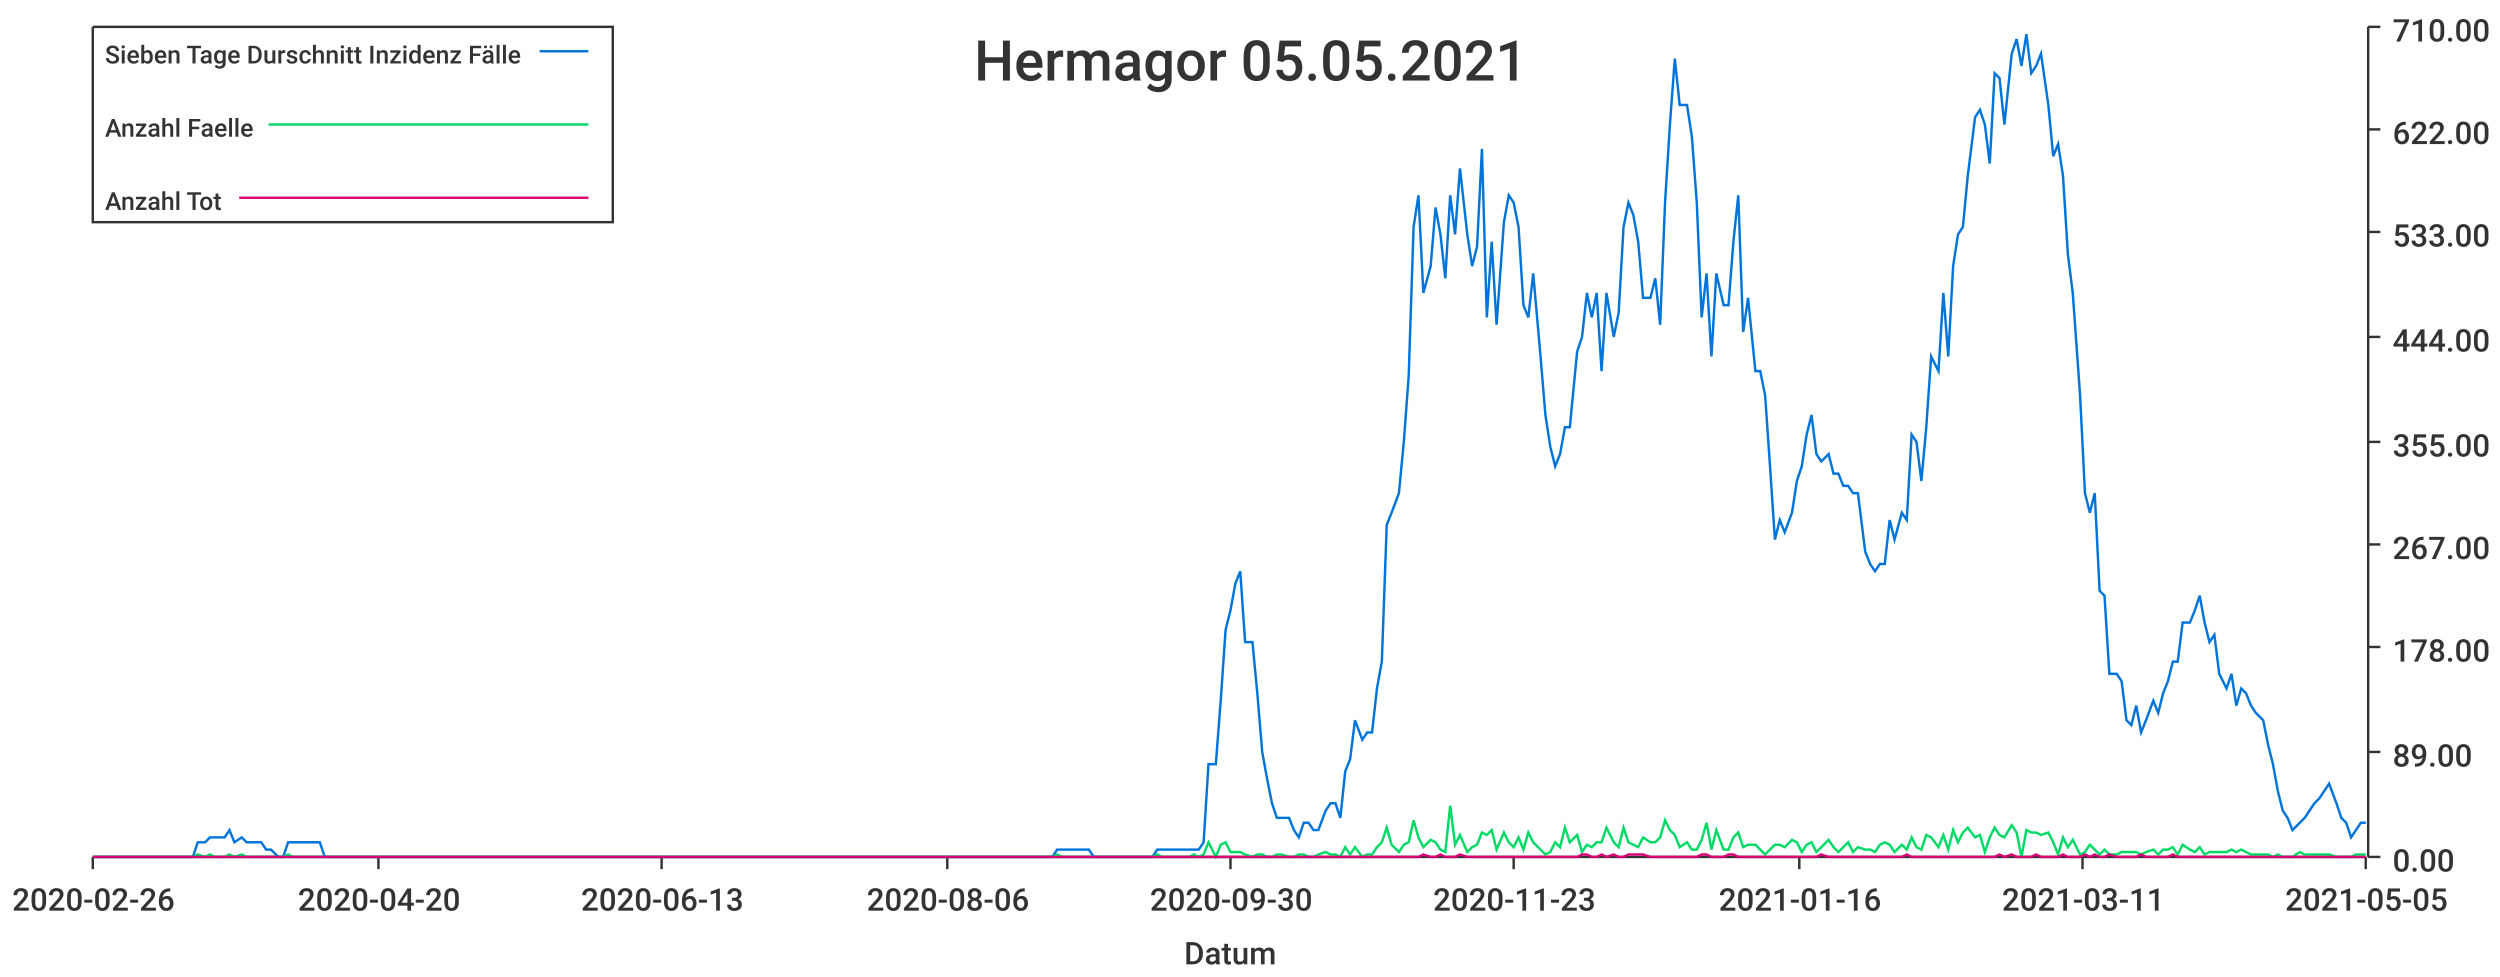
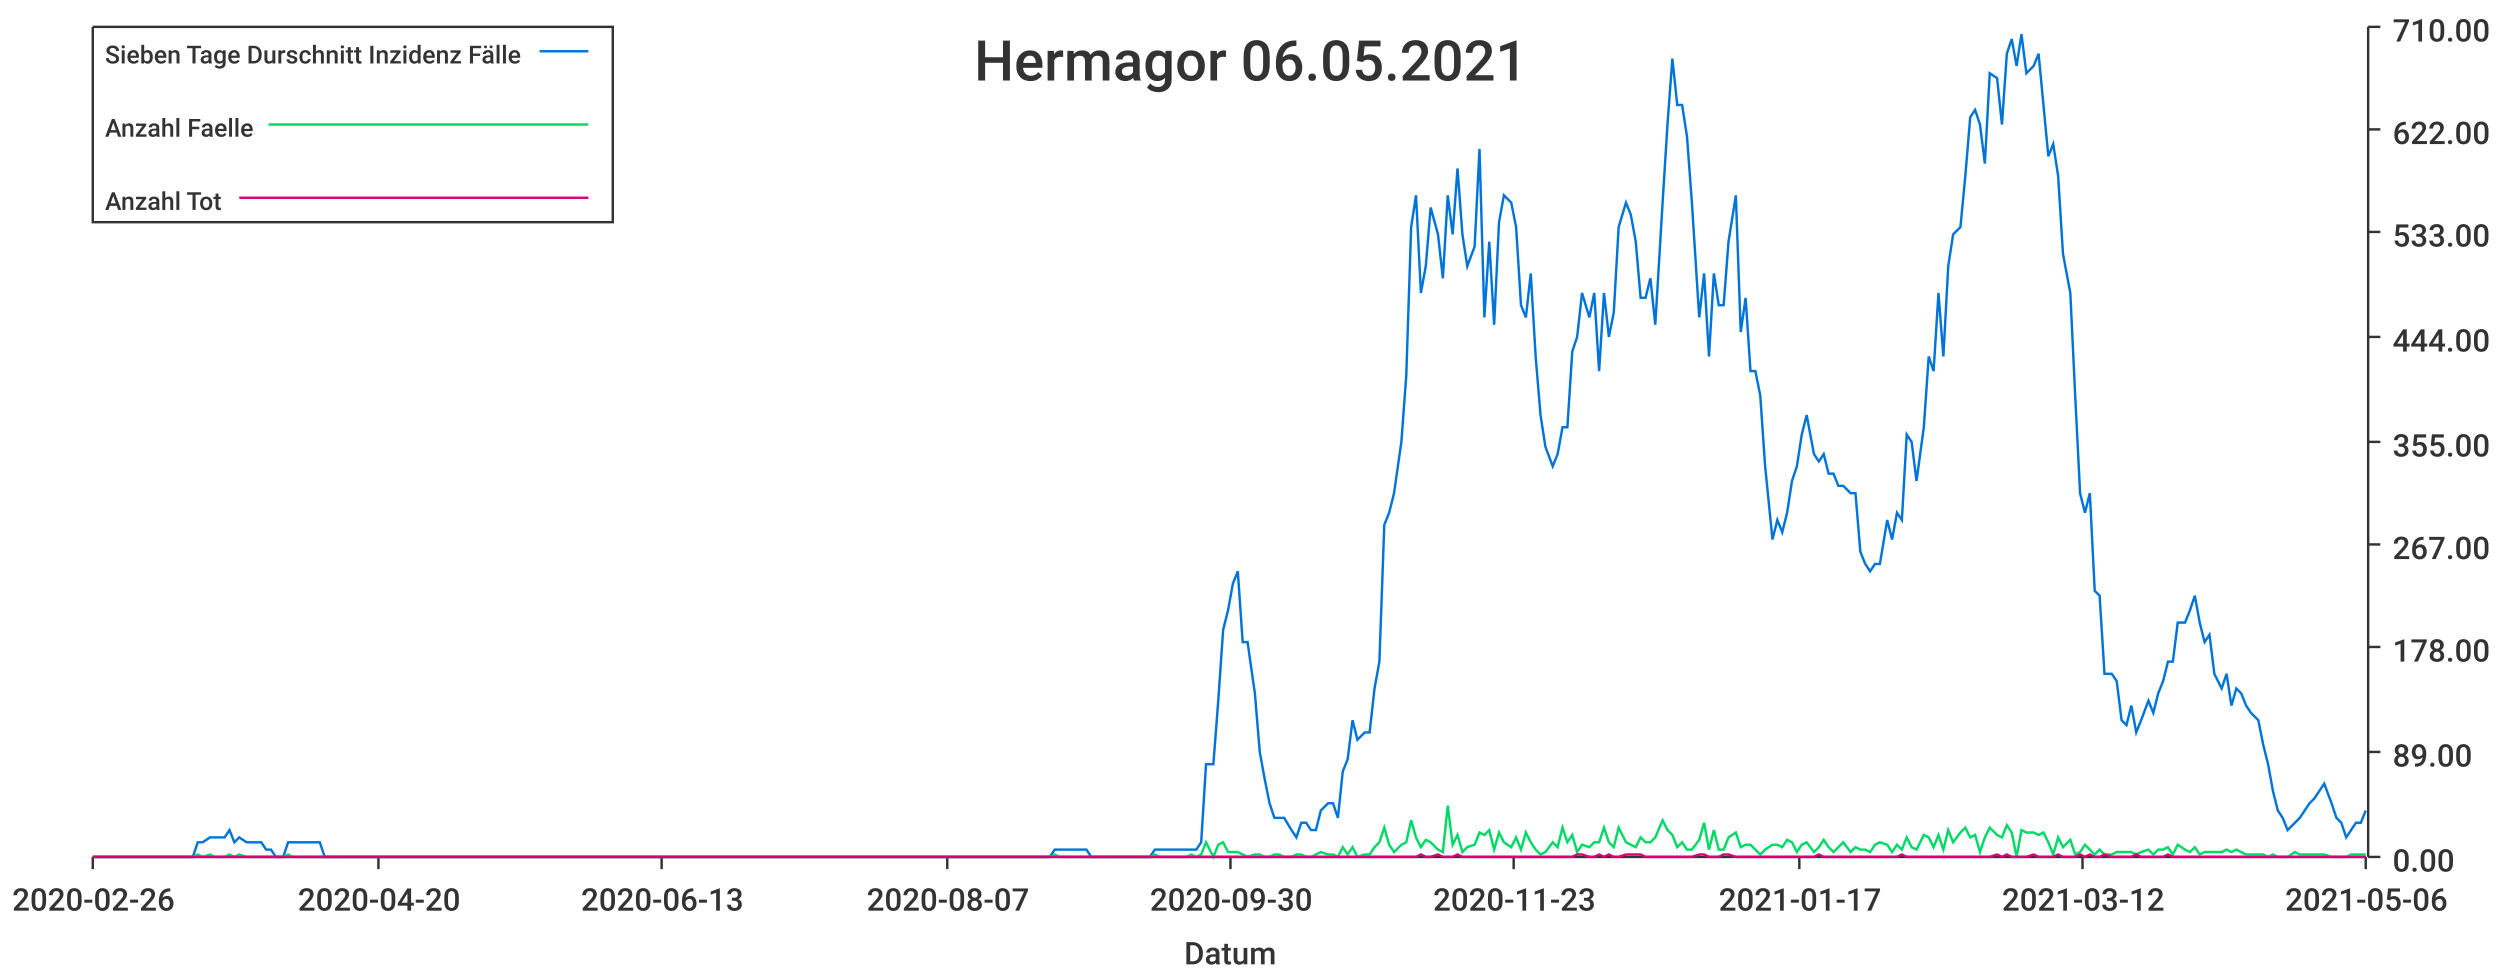
<svg xmlns="http://www.w3.org/2000/svg" width="1024" height="400">\n<path d="M 0 0 L 1024 0 L 1024 400 L 0 400 L 0 0" style="stroke-width:0;stroke:rgba(255,255,255,1.0);fill:rgba(255,255,255,1.0)" />
  <path d="M 38 11 L 969 11 L 969 351 L 38 351 L 38 11" style="stroke-width:0;stroke:rgba(255,255,255,1.0);fill:rgba(255,255,255,1.0)" />
  <path d="M 38 351 L 969 351" style="stroke-width:1;stroke:rgba(51,51,51,1.0);fill:none" />
  <path d="M 38 351 L 38 356" style="stroke-width:1;stroke:rgba(51,51,51,1.0);fill:none" />
  <text x="5" y="373" style="stroke-width:0;stroke:none;fill:rgba(51,51,51,1.0);font-size:12.8px;font-family:'Roboto Medium',sans-serif">2020-02-26</text>
  <path d="M 155 351 L 155 356" style="stroke-width:1;stroke:rgba(51,51,51,1.0);fill:none" />
  <text x="122" y="373" style="stroke-width:0;stroke:none;fill:rgba(51,51,51,1.0);font-size:12.8px;font-family:'Roboto Medium',sans-serif">2020-04-20</text>
  <path d="M 271 351 L 271 356" style="stroke-width:1;stroke:rgba(51,51,51,1.0);fill:none" />
  <text x="238" y="373" style="stroke-width:0;stroke:none;fill:rgba(51,51,51,1.0);font-size:12.8px;font-family:'Roboto Medium',sans-serif">2020-06-13</text>
  <path d="M 388 351 L 388 356" style="stroke-width:1;stroke:rgba(51,51,51,1.0);fill:none" />
-   <text x="355" y="373" style="stroke-width:0;stroke:none;fill:rgba(51,51,51,1.0);font-size:12.8px;font-family:'Roboto Medium',sans-serif">2020-08-06</text>
+   <text x="355" y="373" style="stroke-width:0;stroke:none;fill:rgba(51,51,51,1.0);font-size:12.8px;font-family:'Roboto Medium',sans-serif">2020-08-07</text>
  <path d="M 504 351 L 504 356" style="stroke-width:1;stroke:rgba(51,51,51,1.0);fill:none" />
  <text x="471" y="373" style="stroke-width:0;stroke:none;fill:rgba(51,51,51,1.0);font-size:12.8px;font-family:'Roboto Medium',sans-serif">2020-09-30</text>
  <path d="M 620 351 L 620 356" style="stroke-width:1;stroke:rgba(51,51,51,1.0);fill:none" />
  <text x="587" y="373" style="stroke-width:0;stroke:none;fill:rgba(51,51,51,1.0);font-size:12.8px;font-family:'Roboto Medium',sans-serif">2020-11-23</text>
  <path d="M 737 351 L 737 356" style="stroke-width:1;stroke:rgba(51,51,51,1.0);fill:none" />
-   <text x="704" y="373" style="stroke-width:0;stroke:none;fill:rgba(51,51,51,1.0);font-size:12.8px;font-family:'Roboto Medium',sans-serif">2021-01-16</text>
+   <text x="704" y="373" style="stroke-width:0;stroke:none;fill:rgba(51,51,51,1.0);font-size:12.8px;font-family:'Roboto Medium',sans-serif">2021-01-17</text>
  <path d="M 853 351 L 853 356" style="stroke-width:1;stroke:rgba(51,51,51,1.0);fill:none" />
-   <text x="820" y="373" style="stroke-width:0;stroke:none;fill:rgba(51,51,51,1.0);font-size:12.8px;font-family:'Roboto Medium',sans-serif">2021-03-11</text>
+   <text x="820" y="373" style="stroke-width:0;stroke:none;fill:rgba(51,51,51,1.0);font-size:12.8px;font-family:'Roboto Medium',sans-serif">2021-03-12</text>
  <path d="M 969 351 L 969 356" style="stroke-width:1;stroke:rgba(51,51,51,1.0);fill:none" />
-   <text x="936" y="373" style="stroke-width:0;stroke:none;fill:rgba(51,51,51,1.0);font-size:12.8px;font-family:'Roboto Medium',sans-serif">2021-05-05</text>
+   <text x="936" y="373" style="stroke-width:0;stroke:none;fill:rgba(51,51,51,1.0);font-size:12.8px;font-family:'Roboto Medium',sans-serif">2021-05-06</text>
  <text x="485" y="395" style="stroke-width:0;stroke:none;fill:rgba(51,51,51,1.0);font-size:12.8px;font-family:'Roboto Medium',sans-serif">Datum</text>
  <path d="M 970 351 L 970 11" style="stroke-width:1;stroke:rgba(51,51,51,1.0);fill:none" />
  <path d="M 970 351 L 975 351" style="stroke-width:1;stroke:rgba(51,51,51,1.0);fill:none" />
  <text x="980" y="357" style="stroke-width:0;stroke:none;fill:rgba(51,51,51,1.0);font-size:12.8px;font-family:'Roboto Medium',sans-serif">0.00</text>
  <path d="M 970 308 L 975 308" style="stroke-width:1;stroke:rgba(51,51,51,1.0);fill:none" />
  <text x="980" y="314" style="stroke-width:0;stroke:none;fill:rgba(51,51,51,1.0);font-size:12.8px;font-family:'Roboto Medium',sans-serif">89.00</text>
  <path d="M 970 265 L 975 265" style="stroke-width:1;stroke:rgba(51,51,51,1.0);fill:none" />
  <text x="980" y="271" style="stroke-width:0;stroke:none;fill:rgba(51,51,51,1.0);font-size:12.8px;font-family:'Roboto Medium',sans-serif">178.00</text>
  <path d="M 970 223 L 975 223" style="stroke-width:1;stroke:rgba(51,51,51,1.0);fill:none" />
  <text x="980" y="229" style="stroke-width:0;stroke:none;fill:rgba(51,51,51,1.0);font-size:12.8px;font-family:'Roboto Medium',sans-serif">267.00</text>
  <path d="M 970 181 L 975 181" style="stroke-width:1;stroke:rgba(51,51,51,1.0);fill:none" />
  <text x="980" y="187" style="stroke-width:0;stroke:none;fill:rgba(51,51,51,1.0);font-size:12.8px;font-family:'Roboto Medium',sans-serif">355.00</text>
  <path d="M 970 138 L 975 138" style="stroke-width:1;stroke:rgba(51,51,51,1.0);fill:none" />
  <text x="980" y="144" style="stroke-width:0;stroke:none;fill:rgba(51,51,51,1.0);font-size:12.8px;font-family:'Roboto Medium',sans-serif">444.00</text>
  <path d="M 970 95 L 975 95" style="stroke-width:1;stroke:rgba(51,51,51,1.0);fill:none" />
  <text x="980" y="101" style="stroke-width:0;stroke:none;fill:rgba(51,51,51,1.0);font-size:12.8px;font-family:'Roboto Medium',sans-serif">533.00</text>
  <path d="M 970 53 L 975 53" style="stroke-width:1;stroke:rgba(51,51,51,1.0);fill:none" />
  <text x="980" y="59" style="stroke-width:0;stroke:none;fill:rgba(51,51,51,1.0);font-size:12.8px;font-family:'Roboto Medium',sans-serif">622.00</text>
  <path d="M 970 11 L 975 11" style="stroke-width:1;stroke:rgba(51,51,51,1.0);fill:none" />
  <text x="980" y="17" style="stroke-width:0;stroke:none;fill:rgba(51,51,51,1.0);font-size:12.8px;font-family:'Roboto Medium',sans-serif">710.00</text>
-   <path d="M 38 351 L 41 351 L 43 351 L 45 351 L 47 351 L 49 351 L 51 351 L 54 351 L 56 351 L 58 351 L 60 351 L 62 351 L 64 351 L 66 351 L 69 351 L 71 351 L 73 351 L 75 351 L 77 351 L 79 351 L 81 345 L 84 345 L 86 343 L 88 343 L 90 343 L 92 343 L 94 340 L 96 345 L 99 343 L 101 345 L 103 345 L 105 345 L 107 345 L 109 348 L 111 348 L 114 351 L 116 351 L 118 345 L 120 345 L 122 345 L 124 345 L 126 345 L 129 345 L 131 345 L 133 351 L 135 351 L 137 351 L 139 351 L 141 351 L 144 351 L 146 351 L 148 351 L 150 351 L 152 351 L 154 351 L 156 351 L 159 351 L 161 351 L 163 351 L 165 351 L 167 351 L 169 351 L 171 351 L 174 351 L 176 351 L 178 351 L 180 351 L 182 351 L 184 351 L 187 351 L 189 351 L 191 351 L 193 351 L 195 351 L 197 351 L 199 351 L 202 351 L 204 351 L 206 351 L 208 351 L 210 351 L 212 351 L 214 351 L 217 351 L 219 351 L 221 351 L 223 351 L 225 351 L 227 351 L 229 351 L 232 351 L 234 351 L 236 351 L 238 351 L 240 351 L 242 351 L 244 351 L 247 351 L 249 351 L 251 351 L 253 351 L 255 351 L 257 351 L 259 351 L 262 351 L 264 351 L 266 351 L 268 351 L 270 351 L 272 351 L 274 351 L 277 351 L 279 351 L 281 351 L 283 351 L 285 351 L 287 351 L 289 351 L 292 351 L 294 351 L 296 351 L 298 351 L 300 351 L 302 351 L 304 351 L 307 351 L 309 351 L 311 351 L 313 351 L 315 351 L 317 351 L 320 351 L 322 351 L 324 351 L 326 351 L 328 351 L 330 351 L 332 351 L 335 351 L 337 351 L 339 351 L 341 351 L 343 351 L 345 351 L 347 351 L 350 351 L 352 351 L 354 351 L 356 351 L 358 351 L 360 351 L 362 351 L 365 351 L 367 351 L 369 351 L 371 351 L 373 351 L 375 351 L 377 351 L 380 351 L 382 351 L 384 351 L 386 351 L 388 351 L 390 351 L 392 351 L 395 351 L 397 351 L 399 351 L 401 351 L 403 351 L 405 351 L 407 351 L 410 351 L 412 351 L 414 351 L 416 351 L 418 351 L 420 351 L 422 351 L 425 351 L 427 351 L 429 351 L 431 351 L 433 348 L 435 348 L 437 348 L 440 348 L 442 348 L 444 348 L 446 348 L 448 351 L 450 351 L 453 351 L 455 351 L 457 351 L 459 351 L 461 351 L 463 351 L 465 351 L 468 351 L 470 351 L 472 351 L 474 348 L 476 348 L 478 348 L 480 348 L 483 348 L 485 348 L 487 348 L 489 348 L 491 348 L 493 345 L 495 313 L 498 313 L 500 287 L 502 258 L 504 250 L 506 239 L 508 234 L 510 263 L 513 263 L 515 284 L 517 308 L 519 319 L 521 329 L 523 335 L 525 335 L 528 335 L 530 340 L 532 343 L 534 337 L 536 337 L 538 340 L 540 340 L 543 332 L 545 329 L 547 329 L 549 335 L 551 316 L 553 311 L 555 295 L 558 303 L 560 300 L 562 300 L 564 282 L 566 271 L 568 215 L 570 210 L 573 202 L 575 181 L 577 154 L 579 93 L 581 80 L 583 120 L 586 109 L 588 85 L 590 96 L 592 114 L 594 80 L 596 96 L 598 69 L 601 96 L 603 109 L 605 101 L 607 61 L 609 130 L 611 99 L 613 133 L 616 91 L 618 80 L 620 83 L 622 93 L 624 125 L 626 130 L 628 112 L 631 146 L 633 170 L 635 183 L 637 191 L 639 186 L 641 175 L 643 175 L 646 144 L 648 138 L 650 120 L 652 130 L 654 120 L 656 152 L 658 120 L 661 138 L 663 128 L 665 93 L 667 83 L 669 88 L 671 99 L 673 122 L 676 122 L 678 114 L 680 133 L 682 83 L 684 51 L 686 24 L 688 43 L 691 43 L 693 56 L 695 83 L 697 130 L 699 112 L 701 146 L 703 112 L 706 125 L 708 125 L 710 99 L 712 80 L 714 136 L 716 122 L 719 152 L 721 152 L 723 162 L 725 191 L 727 221 L 729 213 L 731 218 L 734 210 L 736 197 L 738 191 L 740 178 L 742 170 L 744 186 L 746 189 L 749 186 L 751 194 L 753 194 L 755 199 L 757 199 L 759 202 L 761 202 L 764 226 L 766 231 L 768 234 L 770 231 L 772 231 L 774 213 L 776 221 L 779 210 L 781 213 L 783 178 L 785 181 L 787 197 L 789 175 L 791 146 L 794 152 L 796 120 L 798 146 L 800 109 L 802 96 L 804 93 L 806 72 L 809 48 L 811 45 L 813 51 L 815 67 L 817 30 L 819 32 L 821 51 L 824 22 L 826 16 L 828 27 L 830 14 L 832 30 L 834 27 L 836 22 L 839 43 L 841 64 L 843 59 L 845 72 L 847 104 L 849 120 L 852 162 L 854 202 L 856 210 L 858 202 L 860 242 L 862 244 L 864 276 L 867 276 L 869 279 L 871 295 L 873 297 L 875 289 L 877 300 L 879 295 L 882 287 L 884 292 L 886 284 L 888 279 L 890 271 L 892 271 L 894 255 L 897 255 L 899 250 L 901 244 L 903 255 L 905 263 L 907 260 L 909 276 L 912 282 L 914 276 L 916 289 L 918 282 L 920 284 L 922 289 L 924 292 L 927 295 L 929 305 L 931 313 L 933 324 L 935 332 L 937 335 L 939 340 L 942 337 L 944 335 L 946 332 L 948 329 L 950 327 L 952 324 L 954 321 L 957 329 L 959 335 L 961 337 L 963 343 L 965 340 L 967 337 L 969 337" style="stroke-width:1;stroke:rgba(0,116,217,1.0);fill:none" />
-   <path d="M 38 351 L 41 351 L 43 351 L 45 351 L 47 351 L 49 351 L 51 351 L 54 351 L 56 351 L 58 351 L 60 351 L 62 351 L 64 351 L 66 351 L 69 351 L 71 351 L 73 351 L 75 351 L 77 351 L 79 351 L 81 350 L 84 351 L 86 350 L 88 351 L 90 351 L 92 351 L 94 350 L 96 351 L 99 350 L 101 351 L 103 351 L 105 351 L 107 351 L 109 351 L 111 351 L 114 351 L 116 351 L 118 350 L 120 351 L 122 351 L 124 351 L 126 351 L 129 351 L 131 351 L 133 351 L 135 351 L 137 351 L 139 351 L 141 351 L 144 351 L 146 351 L 148 351 L 150 351 L 152 351 L 154 351 L 156 351 L 159 351 L 161 351 L 163 351 L 165 351 L 167 351 L 169 351 L 171 351 L 174 351 L 176 351 L 178 351 L 180 351 L 182 351 L 184 351 L 187 351 L 189 351 L 191 351 L 193 351 L 195 351 L 197 351 L 199 351 L 202 351 L 204 351 L 206 351 L 208 351 L 210 351 L 212 351 L 214 351 L 217 351 L 219 351 L 221 351 L 223 351 L 225 351 L 227 351 L 229 351 L 232 351 L 234 351 L 236 351 L 238 351 L 240 351 L 242 351 L 244 351 L 247 351 L 249 351 L 251 351 L 253 351 L 255 351 L 257 351 L 259 351 L 262 351 L 264 351 L 266 351 L 268 351 L 270 351 L 272 351 L 274 351 L 277 351 L 279 351 L 281 351 L 283 351 L 285 351 L 287 351 L 289 351 L 292 351 L 294 351 L 296 351 L 298 351 L 300 351 L 302 351 L 304 351 L 307 351 L 309 351 L 311 351 L 313 351 L 315 351 L 317 351 L 320 351 L 322 351 L 324 351 L 326 351 L 328 351 L 330 351 L 332 351 L 335 351 L 337 351 L 339 351 L 341 351 L 343 351 L 345 351 L 347 351 L 350 351 L 352 351 L 354 351 L 356 351 L 358 351 L 360 351 L 362 351 L 365 351 L 367 351 L 369 351 L 371 351 L 373 351 L 375 351 L 377 351 L 380 351 L 382 351 L 384 351 L 386 351 L 388 351 L 390 351 L 392 351 L 395 351 L 397 351 L 399 351 L 401 351 L 403 351 L 405 351 L 407 351 L 410 351 L 412 351 L 414 351 L 416 351 L 418 351 L 420 351 L 422 351 L 425 351 L 427 351 L 429 351 L 431 351 L 433 350 L 435 351 L 437 351 L 440 351 L 442 351 L 444 351 L 446 351 L 448 351 L 450 351 L 453 351 L 455 351 L 457 351 L 459 351 L 461 351 L 463 351 L 465 351 L 468 351 L 470 351 L 472 351 L 474 350 L 476 351 L 478 351 L 480 351 L 483 351 L 485 351 L 487 351 L 489 350 L 491 351 L 493 350 L 495 345 L 498 351 L 500 346 L 502 345 L 504 349 L 506 349 L 508 349 L 510 350 L 513 351 L 515 350 L 517 350 L 519 351 L 521 351 L 523 350 L 525 350 L 528 351 L 530 351 L 532 350 L 534 350 L 536 351 L 538 351 L 540 350 L 543 349 L 545 350 L 547 350 L 549 351 L 551 347 L 553 350 L 555 347 L 558 351 L 560 350 L 562 350 L 564 347 L 566 345 L 568 339 L 570 346 L 573 349 L 575 346 L 577 345 L 579 336 L 581 343 L 583 347 L 586 344 L 588 345 L 590 348 L 592 349 L 594 330 L 596 346 L 598 342 L 601 349 L 603 347 L 605 346 L 607 341 L 609 342 L 611 340 L 613 348 L 616 341 L 618 345 L 620 347 L 622 343 L 624 348 L 626 341 L 628 345 L 631 348 L 633 350 L 635 349 L 637 345 L 639 347 L 641 339 L 643 345 L 646 342 L 648 349 L 650 346 L 652 347 L 654 345 L 656 345 L 658 339 L 661 345 L 663 347 L 665 339 L 667 345 L 669 346 L 671 347 L 673 343 L 676 345 L 678 345 L 680 343 L 682 336 L 684 340 L 686 342 L 688 347 L 691 345 L 693 348 L 695 348 L 697 344 L 699 337 L 701 348 L 703 340 L 706 348 L 708 348 L 710 343 L 712 341 L 714 347 L 716 346 L 719 346 L 721 348 L 723 350 L 725 348 L 727 346 L 729 346 L 731 347 L 734 344 L 736 345 L 738 349 L 740 346 L 742 345 L 744 349 L 746 347 L 749 344 L 751 347 L 753 349 L 755 347 L 757 345 L 759 349 L 761 347 L 764 348 L 766 348 L 768 349 L 770 346 L 772 345 L 774 346 L 776 349 L 779 346 L 781 348 L 783 343 L 785 347 L 787 348 L 789 342 L 791 343 L 794 347 L 796 342 L 798 348 L 800 340 L 802 345 L 804 341 L 806 339 L 809 343 L 811 342 L 813 349 L 815 343 L 817 339 L 819 342 L 821 343 L 824 338 L 826 341 L 828 351 L 830 340 L 832 341 L 834 341 L 836 342 L 839 341 L 841 345 L 843 350 L 845 343 L 847 347 L 849 344 L 852 350 L 854 349 L 856 346 L 858 348 L 860 350 L 862 348 L 864 350 L 867 350 L 869 349 L 871 349 L 873 349 L 875 349 L 877 350 L 879 349 L 882 348 L 884 350 L 886 348 L 888 348 L 890 347 L 892 350 L 894 346 L 897 348 L 899 349 L 901 347 L 903 350 L 905 349 L 907 349 L 909 349 L 912 349 L 914 348 L 916 349 L 918 348 L 920 349 L 922 350 L 924 350 L 927 350 L 929 350 L 931 351 L 933 350 L 935 351 L 937 351 L 939 351 L 942 349 L 944 350 L 946 350 L 948 350 L 950 350 L 952 350 L 954 350 L 957 351 L 959 351 L 961 351 L 963 351 L 965 350 L 967 350 L 969 350" style="stroke-width:1;stroke:rgba(0,217,101,1.0);fill:none" />
-   <path d="M 38 351 L 41 351 L 43 351 L 45 351 L 47 351 L 49 351 L 51 351 L 54 351 L 56 351 L 58 351 L 60 351 L 62 351 L 64 351 L 66 351 L 69 351 L 71 351 L 73 351 L 75 351 L 77 351 L 79 351 L 81 351 L 84 351 L 86 351 L 88 351 L 90 351 L 92 351 L 94 351 L 96 351 L 99 351 L 101 351 L 103 351 L 105 351 L 107 351 L 109 351 L 111 351 L 114 351 L 116 351 L 118 351 L 120 351 L 122 351 L 124 351 L 126 351 L 129 351 L 131 351 L 133 351 L 135 351 L 137 351 L 139 351 L 141 351 L 144 351 L 146 351 L 148 351 L 150 351 L 152 351 L 154 351 L 156 351 L 159 351 L 161 351 L 163 351 L 165 351 L 167 351 L 169 351 L 171 351 L 174 351 L 176 351 L 178 351 L 180 351 L 182 351 L 184 351 L 187 351 L 189 351 L 191 351 L 193 351 L 195 351 L 197 351 L 199 351 L 202 351 L 204 351 L 206 351 L 208 351 L 210 351 L 212 351 L 214 351 L 217 351 L 219 351 L 221 351 L 223 351 L 225 351 L 227 351 L 229 351 L 232 351 L 234 351 L 236 351 L 238 351 L 240 351 L 242 351 L 244 351 L 247 351 L 249 351 L 251 351 L 253 351 L 255 351 L 257 351 L 259 351 L 262 351 L 264 351 L 266 351 L 268 351 L 270 351 L 272 351 L 274 351 L 277 351 L 279 351 L 281 351 L 283 351 L 285 351 L 287 351 L 289 351 L 292 351 L 294 351 L 296 351 L 298 351 L 300 351 L 302 351 L 304 351 L 307 351 L 309 351 L 311 351 L 313 351 L 315 351 L 317 351 L 320 351 L 322 351 L 324 351 L 326 351 L 328 351 L 330 351 L 332 351 L 335 351 L 337 351 L 339 351 L 341 351 L 343 351 L 345 351 L 347 351 L 350 351 L 352 351 L 354 351 L 356 351 L 358 351 L 360 351 L 362 351 L 365 351 L 367 351 L 369 351 L 371 351 L 373 351 L 375 351 L 377 351 L 380 351 L 382 351 L 384 351 L 386 351 L 388 351 L 390 351 L 392 351 L 395 351 L 397 351 L 399 351 L 401 351 L 403 351 L 405 351 L 407 351 L 410 351 L 412 351 L 414 351 L 416 351 L 418 351 L 420 351 L 422 351 L 425 351 L 427 351 L 429 351 L 431 351 L 433 351 L 435 351 L 437 351 L 440 351 L 442 351 L 444 351 L 446 351 L 448 351 L 450 351 L 453 351 L 455 351 L 457 351 L 459 351 L 461 351 L 463 351 L 465 351 L 468 351 L 470 351 L 472 351 L 474 351 L 476 351 L 478 351 L 480 351 L 483 351 L 485 351 L 487 351 L 489 351 L 491 351 L 493 351 L 495 351 L 498 351 L 500 351 L 502 351 L 504 351 L 506 351 L 508 351 L 510 351 L 513 351 L 515 351 L 517 351 L 519 351 L 521 351 L 523 351 L 525 351 L 528 351 L 530 351 L 532 351 L 534 351 L 536 351 L 538 351 L 540 351 L 543 351 L 545 351 L 547 351 L 549 351 L 551 351 L 553 351 L 555 351 L 558 351 L 560 351 L 562 351 L 564 351 L 566 351 L 568 351 L 570 351 L 573 351 L 575 351 L 577 351 L 579 351 L 581 351 L 583 350 L 586 351 L 588 351 L 590 350 L 592 351 L 594 351 L 596 351 L 598 350 L 601 351 L 603 351 L 605 351 L 607 351 L 609 351 L 611 351 L 613 351 L 616 351 L 618 351 L 620 351 L 622 351 L 624 351 L 626 351 L 628 351 L 631 351 L 633 351 L 635 351 L 637 351 L 639 351 L 641 351 L 643 351 L 646 351 L 648 350 L 650 350 L 652 351 L 654 351 L 656 350 L 658 351 L 661 350 L 663 351 L 665 351 L 667 350 L 669 350 L 671 350 L 673 350 L 676 351 L 678 351 L 680 351 L 682 351 L 684 351 L 686 351 L 688 351 L 691 351 L 693 351 L 695 351 L 697 350 L 699 350 L 701 351 L 703 351 L 706 351 L 708 350 L 710 350 L 712 351 L 714 351 L 716 351 L 719 351 L 721 351 L 723 351 L 725 351 L 727 351 L 729 351 L 731 351 L 734 351 L 736 351 L 738 351 L 740 351 L 742 351 L 744 351 L 746 350 L 749 351 L 751 351 L 753 351 L 755 351 L 757 351 L 759 351 L 761 351 L 764 351 L 766 351 L 768 351 L 770 351 L 772 351 L 774 351 L 776 351 L 779 351 L 781 350 L 783 351 L 785 351 L 787 351 L 789 351 L 791 351 L 794 351 L 796 351 L 798 351 L 800 351 L 802 351 L 804 351 L 806 351 L 809 351 L 811 351 L 813 351 L 815 351 L 817 351 L 819 350 L 821 351 L 824 350 L 826 351 L 828 351 L 830 351 L 832 351 L 834 350 L 836 351 L 839 351 L 841 351 L 843 351 L 845 350 L 847 351 L 849 351 L 852 351 L 854 350 L 856 351 L 858 350 L 860 351 L 862 351 L 864 350 L 867 351 L 869 351 L 871 351 L 873 351 L 875 351 L 877 350 L 879 351 L 882 351 L 884 351 L 886 351 L 888 351 L 890 350 L 892 351 L 894 351 L 897 351 L 899 351 L 901 351 L 903 351 L 905 351 L 907 351 L 909 351 L 912 351 L 914 351 L 916 351 L 918 351 L 920 351 L 922 351 L 924 351 L 927 351 L 929 351 L 931 351 L 933 351 L 935 351 L 937 351 L 939 351 L 942 351 L 944 351 L 946 351 L 948 351 L 950 351 L 952 351 L 954 351 L 957 351 L 959 351 L 961 351 L 963 351 L 965 351 L 967 351 L 969 351" style="stroke-width:1;stroke:rgba(217,0,116,1.0);fill:none" />
-   <text x="399" y="33" style="stroke-width:0;stroke:none;fill:rgba(51,51,51,1.0);font-size:23.0px;font-family:'Roboto Medium',sans-serif">Hermagor 05.05.2021</text>
+   <path d="M 38 351 L 41 351 L 43 351 L 45 351 L 47 351 L 49 351 L 51 351 L 53 351 L 56 351 L 58 351 L 60 351 L 62 351 L 64 351 L 66 351 L 68 351 L 71 351 L 73 351 L 75 351 L 77 351 L 79 351 L 81 345 L 83 345 L 86 343 L 88 343 L 90 343 L 92 343 L 94 340 L 96 345 L 98 343 L 101 345 L 103 345 L 105 345 L 107 345 L 109 348 L 111 348 L 113 351 L 116 351 L 118 345 L 120 345 L 122 345 L 124 345 L 126 345 L 128 345 L 131 345 L 133 351 L 135 351 L 137 351 L 139 351 L 141 351 L 143 351 L 146 351 L 148 351 L 150 351 L 152 351 L 154 351 L 156 351 L 158 351 L 160 351 L 163 351 L 165 351 L 167 351 L 169 351 L 171 351 L 173 351 L 175 351 L 178 351 L 180 351 L 182 351 L 184 351 L 186 351 L 188 351 L 190 351 L 193 351 L 195 351 L 197 351 L 199 351 L 201 351 L 203 351 L 205 351 L 208 351 L 210 351 L 212 351 L 214 351 L 216 351 L 218 351 L 220 351 L 223 351 L 225 351 L 227 351 L 229 351 L 231 351 L 233 351 L 235 351 L 238 351 L 240 351 L 242 351 L 244 351 L 246 351 L 248 351 L 250 351 L 253 351 L 255 351 L 257 351 L 259 351 L 261 351 L 263 351 L 265 351 L 268 351 L 270 351 L 272 351 L 274 351 L 276 351 L 278 351 L 280 351 L 282 351 L 285 351 L 287 351 L 289 351 L 291 351 L 293 351 L 295 351 L 297 351 L 300 351 L 302 351 L 304 351 L 306 351 L 308 351 L 310 351 L 312 351 L 315 351 L 317 351 L 319 351 L 321 351 L 323 351 L 325 351 L 327 351 L 330 351 L 332 351 L 334 351 L 336 351 L 338 351 L 340 351 L 342 351 L 345 351 L 347 351 L 349 351 L 351 351 L 353 351 L 355 351 L 357 351 L 360 351 L 362 351 L 364 351 L 366 351 L 368 351 L 370 351 L 372 351 L 375 351 L 377 351 L 379 351 L 381 351 L 383 351 L 385 351 L 387 351 L 389 351 L 392 351 L 394 351 L 396 351 L 398 351 L 400 351 L 402 351 L 404 351 L 407 351 L 409 351 L 411 351 L 413 351 L 415 351 L 417 351 L 419 351 L 422 351 L 424 351 L 426 351 L 428 351 L 430 351 L 432 348 L 434 348 L 437 348 L 439 348 L 441 348 L 443 348 L 445 348 L 447 351 L 449 351 L 452 351 L 454 351 L 456 351 L 458 351 L 460 351 L 462 351 L 464 351 L 467 351 L 469 351 L 471 351 L 473 348 L 475 348 L 477 348 L 479 348 L 482 348 L 484 348 L 486 348 L 488 348 L 490 348 L 492 345 L 494 313 L 497 313 L 499 287 L 501 258 L 503 250 L 505 239 L 507 234 L 509 263 L 511 263 L 514 284 L 516 308 L 518 319 L 520 329 L 522 335 L 524 335 L 526 335 L 529 340 L 531 343 L 533 337 L 535 337 L 537 340 L 539 340 L 541 332 L 544 329 L 546 329 L 548 335 L 550 316 L 552 311 L 554 295 L 556 303 L 559 300 L 561 300 L 563 282 L 565 271 L 567 215 L 569 210 L 571 202 L 574 181 L 576 154 L 578 93 L 580 80 L 582 120 L 584 109 L 586 85 L 589 96 L 591 114 L 593 80 L 595 96 L 597 69 L 599 96 L 601 109 L 604 101 L 606 61 L 608 130 L 610 99 L 612 133 L 614 91 L 616 80 L 619 83 L 621 93 L 623 125 L 625 130 L 627 112 L 629 146 L 631 170 L 633 183 L 636 191 L 638 186 L 640 175 L 642 175 L 644 144 L 646 138 L 648 120 L 651 130 L 653 120 L 655 152 L 657 120 L 659 138 L 661 128 L 663 93 L 666 83 L 668 88 L 670 99 L 672 122 L 674 122 L 676 114 L 678 133 L 681 83 L 683 51 L 685 24 L 687 43 L 689 43 L 691 56 L 693 83 L 696 130 L 698 112 L 700 146 L 702 112 L 704 125 L 706 125 L 708 99 L 711 80 L 713 136 L 715 122 L 717 152 L 719 152 L 721 162 L 723 191 L 726 221 L 728 213 L 730 218 L 732 210 L 734 197 L 736 191 L 738 178 L 740 170 L 743 186 L 745 189 L 747 186 L 749 194 L 751 194 L 753 199 L 755 199 L 758 202 L 760 202 L 762 226 L 764 231 L 766 234 L 768 231 L 770 231 L 773 213 L 775 221 L 777 210 L 779 213 L 781 178 L 783 181 L 785 197 L 788 175 L 790 146 L 792 152 L 794 120 L 796 146 L 798 109 L 800 96 L 803 93 L 805 72 L 807 48 L 809 45 L 811 51 L 813 67 L 815 30 L 818 32 L 820 51 L 822 22 L 824 16 L 826 27 L 828 14 L 830 30 L 833 27 L 835 22 L 837 43 L 839 64 L 841 59 L 843 72 L 845 104 L 848 120 L 850 162 L 852 202 L 854 210 L 856 202 L 858 242 L 860 244 L 862 276 L 865 276 L 867 279 L 869 295 L 871 297 L 873 289 L 875 300 L 877 295 L 880 287 L 882 292 L 884 284 L 886 279 L 888 271 L 890 271 L 892 255 L 895 255 L 897 250 L 899 244 L 901 255 L 903 263 L 905 260 L 907 276 L 910 282 L 912 276 L 914 289 L 916 282 L 918 284 L 920 289 L 922 292 L 925 295 L 927 305 L 929 313 L 931 324 L 933 332 L 935 335 L 937 340 L 940 337 L 942 335 L 944 332 L 946 329 L 948 327 L 950 324 L 952 321 L 955 329 L 957 335 L 959 337 L 961 343 L 963 340 L 965 337 L 967 337 L 969 332" style="stroke-width:1;stroke:rgba(0,116,217,1.0);fill:none" />
+   <path d="M 38 351 L 41 351 L 43 351 L 45 351 L 47 351 L 49 351 L 51 351 L 53 351 L 56 351 L 58 351 L 60 351 L 62 351 L 64 351 L 66 351 L 68 351 L 71 351 L 73 351 L 75 351 L 77 351 L 79 351 L 81 350 L 83 351 L 86 350 L 88 351 L 90 351 L 92 351 L 94 350 L 96 351 L 98 350 L 101 351 L 103 351 L 105 351 L 107 351 L 109 351 L 111 351 L 113 351 L 116 351 L 118 350 L 120 351 L 122 351 L 124 351 L 126 351 L 128 351 L 131 351 L 133 351 L 135 351 L 137 351 L 139 351 L 141 351 L 143 351 L 146 351 L 148 351 L 150 351 L 152 351 L 154 351 L 156 351 L 158 351 L 160 351 L 163 351 L 165 351 L 167 351 L 169 351 L 171 351 L 173 351 L 175 351 L 178 351 L 180 351 L 182 351 L 184 351 L 186 351 L 188 351 L 190 351 L 193 351 L 195 351 L 197 351 L 199 351 L 201 351 L 203 351 L 205 351 L 208 351 L 210 351 L 212 351 L 214 351 L 216 351 L 218 351 L 220 351 L 223 351 L 225 351 L 227 351 L 229 351 L 231 351 L 233 351 L 235 351 L 238 351 L 240 351 L 242 351 L 244 351 L 246 351 L 248 351 L 250 351 L 253 351 L 255 351 L 257 351 L 259 351 L 261 351 L 263 351 L 265 351 L 268 351 L 270 351 L 272 351 L 274 351 L 276 351 L 278 351 L 280 351 L 282 351 L 285 351 L 287 351 L 289 351 L 291 351 L 293 351 L 295 351 L 297 351 L 300 351 L 302 351 L 304 351 L 306 351 L 308 351 L 310 351 L 312 351 L 315 351 L 317 351 L 319 351 L 321 351 L 323 351 L 325 351 L 327 351 L 330 351 L 332 351 L 334 351 L 336 351 L 338 351 L 340 351 L 342 351 L 345 351 L 347 351 L 349 351 L 351 351 L 353 351 L 355 351 L 357 351 L 360 351 L 362 351 L 364 351 L 366 351 L 368 351 L 370 351 L 372 351 L 375 351 L 377 351 L 379 351 L 381 351 L 383 351 L 385 351 L 387 351 L 389 351 L 392 351 L 394 351 L 396 351 L 398 351 L 400 351 L 402 351 L 404 351 L 407 351 L 409 351 L 411 351 L 413 351 L 415 351 L 417 351 L 419 351 L 422 351 L 424 351 L 426 351 L 428 351 L 430 351 L 432 350 L 434 351 L 437 351 L 439 351 L 441 351 L 443 351 L 445 351 L 447 351 L 449 351 L 452 351 L 454 351 L 456 351 L 458 351 L 460 351 L 462 351 L 464 351 L 467 351 L 469 351 L 471 351 L 473 350 L 475 351 L 477 351 L 479 351 L 482 351 L 484 351 L 486 351 L 488 350 L 490 351 L 492 350 L 494 345 L 497 351 L 499 346 L 501 345 L 503 349 L 505 349 L 507 349 L 509 350 L 511 351 L 514 350 L 516 350 L 518 351 L 520 351 L 522 350 L 524 350 L 526 351 L 529 351 L 531 350 L 533 350 L 535 351 L 537 351 L 539 350 L 541 349 L 544 350 L 546 350 L 548 351 L 550 347 L 552 350 L 554 347 L 556 351 L 559 350 L 561 350 L 563 347 L 565 345 L 567 339 L 569 346 L 571 349 L 574 346 L 576 345 L 578 336 L 580 343 L 582 347 L 584 344 L 586 345 L 589 348 L 591 349 L 593 330 L 595 346 L 597 342 L 599 349 L 601 347 L 604 346 L 606 341 L 608 342 L 610 340 L 612 348 L 614 341 L 616 345 L 619 347 L 621 343 L 623 348 L 625 341 L 627 345 L 629 348 L 631 350 L 633 349 L 636 345 L 638 347 L 640 339 L 642 345 L 644 342 L 646 349 L 648 346 L 651 347 L 653 345 L 655 345 L 657 339 L 659 345 L 661 347 L 663 339 L 666 345 L 668 346 L 670 347 L 672 343 L 674 345 L 676 345 L 678 343 L 681 336 L 683 340 L 685 342 L 687 347 L 689 345 L 691 348 L 693 348 L 696 344 L 698 337 L 700 348 L 702 340 L 704 348 L 706 348 L 708 343 L 711 341 L 713 347 L 715 346 L 717 346 L 719 348 L 721 350 L 723 348 L 726 346 L 728 346 L 730 347 L 732 344 L 734 345 L 736 349 L 738 346 L 740 345 L 743 349 L 745 347 L 747 344 L 749 347 L 751 349 L 753 347 L 755 345 L 758 349 L 760 347 L 762 348 L 764 348 L 766 349 L 768 346 L 770 345 L 773 346 L 775 349 L 777 346 L 779 348 L 781 343 L 783 347 L 785 348 L 788 342 L 790 343 L 792 347 L 794 342 L 796 348 L 798 340 L 800 345 L 803 341 L 805 339 L 807 343 L 809 342 L 811 349 L 813 343 L 815 339 L 818 342 L 820 343 L 822 338 L 824 341 L 826 351 L 828 340 L 830 341 L 833 341 L 835 342 L 837 341 L 839 345 L 841 350 L 843 343 L 845 347 L 848 344 L 850 350 L 852 349 L 854 346 L 856 348 L 858 350 L 860 348 L 862 350 L 865 350 L 867 349 L 869 349 L 871 349 L 873 349 L 875 350 L 877 349 L 880 348 L 882 350 L 884 348 L 886 348 L 888 347 L 890 350 L 892 346 L 895 348 L 897 349 L 899 347 L 901 350 L 903 349 L 905 349 L 907 349 L 910 349 L 912 348 L 914 349 L 916 348 L 918 349 L 920 350 L 922 350 L 925 350 L 927 350 L 929 351 L 931 350 L 933 351 L 935 351 L 937 351 L 940 349 L 942 350 L 944 350 L 946 350 L 948 350 L 950 350 L 952 350 L 955 351 L 957 351 L 959 351 L 961 351 L 963 350 L 965 350 L 967 350 L 969 350" style="stroke-width:1;stroke:rgba(0,217,101,1.0);fill:none" />
+   <path d="M 38 351 L 41 351 L 43 351 L 45 351 L 47 351 L 49 351 L 51 351 L 53 351 L 56 351 L 58 351 L 60 351 L 62 351 L 64 351 L 66 351 L 68 351 L 71 351 L 73 351 L 75 351 L 77 351 L 79 351 L 81 351 L 83 351 L 86 351 L 88 351 L 90 351 L 92 351 L 94 351 L 96 351 L 98 351 L 101 351 L 103 351 L 105 351 L 107 351 L 109 351 L 111 351 L 113 351 L 116 351 L 118 351 L 120 351 L 122 351 L 124 351 L 126 351 L 128 351 L 131 351 L 133 351 L 135 351 L 137 351 L 139 351 L 141 351 L 143 351 L 146 351 L 148 351 L 150 351 L 152 351 L 154 351 L 156 351 L 158 351 L 160 351 L 163 351 L 165 351 L 167 351 L 169 351 L 171 351 L 173 351 L 175 351 L 178 351 L 180 351 L 182 351 L 184 351 L 186 351 L 188 351 L 190 351 L 193 351 L 195 351 L 197 351 L 199 351 L 201 351 L 203 351 L 205 351 L 208 351 L 210 351 L 212 351 L 214 351 L 216 351 L 218 351 L 220 351 L 223 351 L 225 351 L 227 351 L 229 351 L 231 351 L 233 351 L 235 351 L 238 351 L 240 351 L 242 351 L 244 351 L 246 351 L 248 351 L 250 351 L 253 351 L 255 351 L 257 351 L 259 351 L 261 351 L 263 351 L 265 351 L 268 351 L 270 351 L 272 351 L 274 351 L 276 351 L 278 351 L 280 351 L 282 351 L 285 351 L 287 351 L 289 351 L 291 351 L 293 351 L 295 351 L 297 351 L 300 351 L 302 351 L 304 351 L 306 351 L 308 351 L 310 351 L 312 351 L 315 351 L 317 351 L 319 351 L 321 351 L 323 351 L 325 351 L 327 351 L 330 351 L 332 351 L 334 351 L 336 351 L 338 351 L 340 351 L 342 351 L 345 351 L 347 351 L 349 351 L 351 351 L 353 351 L 355 351 L 357 351 L 360 351 L 362 351 L 364 351 L 366 351 L 368 351 L 370 351 L 372 351 L 375 351 L 377 351 L 379 351 L 381 351 L 383 351 L 385 351 L 387 351 L 389 351 L 392 351 L 394 351 L 396 351 L 398 351 L 400 351 L 402 351 L 404 351 L 407 351 L 409 351 L 411 351 L 413 351 L 415 351 L 417 351 L 419 351 L 422 351 L 424 351 L 426 351 L 428 351 L 430 351 L 432 351 L 434 351 L 437 351 L 439 351 L 441 351 L 443 351 L 445 351 L 447 351 L 449 351 L 452 351 L 454 351 L 456 351 L 458 351 L 460 351 L 462 351 L 464 351 L 467 351 L 469 351 L 471 351 L 473 351 L 475 351 L 477 351 L 479 351 L 482 351 L 484 351 L 486 351 L 488 351 L 490 351 L 492 351 L 494 351 L 497 351 L 499 351 L 501 351 L 503 351 L 505 351 L 507 351 L 509 351 L 511 351 L 514 351 L 516 351 L 518 351 L 520 351 L 522 351 L 524 351 L 526 351 L 529 351 L 531 351 L 533 351 L 535 351 L 537 351 L 539 351 L 541 351 L 544 351 L 546 351 L 548 351 L 550 351 L 552 351 L 554 351 L 556 351 L 559 351 L 561 351 L 563 351 L 565 351 L 567 351 L 569 351 L 571 351 L 574 351 L 576 351 L 578 351 L 580 351 L 582 350 L 584 351 L 586 351 L 589 350 L 591 351 L 593 351 L 595 351 L 597 350 L 599 351 L 601 351 L 604 351 L 606 351 L 608 351 L 610 351 L 612 351 L 614 351 L 616 351 L 619 351 L 621 351 L 623 351 L 625 351 L 627 351 L 629 351 L 631 351 L 633 351 L 636 351 L 638 351 L 640 351 L 642 351 L 644 351 L 646 350 L 648 350 L 651 351 L 653 351 L 655 350 L 657 351 L 659 350 L 661 351 L 663 351 L 666 350 L 668 350 L 670 350 L 672 350 L 674 351 L 676 351 L 678 351 L 681 351 L 683 351 L 685 351 L 687 351 L 689 351 L 691 351 L 693 351 L 696 350 L 698 350 L 700 351 L 702 351 L 704 351 L 706 350 L 708 350 L 711 351 L 713 351 L 715 351 L 717 351 L 719 351 L 721 351 L 723 351 L 726 351 L 728 351 L 730 351 L 732 351 L 734 351 L 736 351 L 738 351 L 740 351 L 743 351 L 745 350 L 747 351 L 749 351 L 751 351 L 753 351 L 755 351 L 758 351 L 760 351 L 762 351 L 764 351 L 766 351 L 768 351 L 770 351 L 773 351 L 775 351 L 777 351 L 779 350 L 781 351 L 783 351 L 785 351 L 788 351 L 790 351 L 792 351 L 794 351 L 796 351 L 798 351 L 800 351 L 803 351 L 805 351 L 807 351 L 809 351 L 811 351 L 813 351 L 815 351 L 818 350 L 820 351 L 822 350 L 824 351 L 826 351 L 828 351 L 830 351 L 833 350 L 835 351 L 837 351 L 839 351 L 841 351 L 843 350 L 845 351 L 848 351 L 850 351 L 852 350 L 854 351 L 856 350 L 858 351 L 860 351 L 862 350 L 865 351 L 867 351 L 869 351 L 871 351 L 873 351 L 875 350 L 877 351 L 880 351 L 882 351 L 884 351 L 886 351 L 888 350 L 890 351 L 892 351 L 895 351 L 897 351 L 899 351 L 901 351 L 903 351 L 905 351 L 907 351 L 910 351 L 912 351 L 914 351 L 916 351 L 918 351 L 920 351 L 922 351 L 925 351 L 927 351 L 929 351 L 931 351 L 933 351 L 935 351 L 937 351 L 940 351 L 942 351 L 944 351 L 946 351 L 948 351 L 950 351 L 952 351 L 955 351 L 957 351 L 959 351 L 961 351 L 963 351 L 965 351 L 967 351 L 969 351" style="stroke-width:1;stroke:rgba(217,0,116,1.0);fill:none" />
+   <text x="399" y="33" style="stroke-width:0;stroke:none;fill:rgba(51,51,51,1.0);font-size:23.0px;font-family:'Roboto Medium',sans-serif">Hermagor 06.05.2021</text>
  <path d="M 38 11 L 251 11 L 251 91 L 38 91 L 38 11" style="stroke-width:1;stroke:rgba(51,51,51,1.0);fill:rgba(255,255,255,1.0)" />
  <text x="43" y="26" style="stroke-width:0;stroke:none;fill:rgba(51,51,51,1.0);font-size:10.2px;font-family:'Roboto Medium',sans-serif">Sieben Tage Durschnitt Inzidenz Fälle</text>
  <path d="M 221 21 L 241 21" style="stroke-width:1;stroke:rgba(0,116,217,1.0);fill:none" />
  <text x="43" y="56" style="stroke-width:0;stroke:none;fill:rgba(51,51,51,1.0);font-size:10.2px;font-family:'Roboto Medium',sans-serif">Anzahl Faelle</text>
  <path d="M 110 51 L 241 51" style="stroke-width:1;stroke:rgba(0,217,101,1.0);fill:none" />
  <text x="43" y="86" style="stroke-width:0;stroke:none;fill:rgba(51,51,51,1.0);font-size:10.2px;font-family:'Roboto Medium',sans-serif">Anzahl Tot</text>
  <path d="M 98 81 L 241 81" style="stroke-width:1;stroke:rgba(217,0,116,1.0);fill:none" />
</svg>
